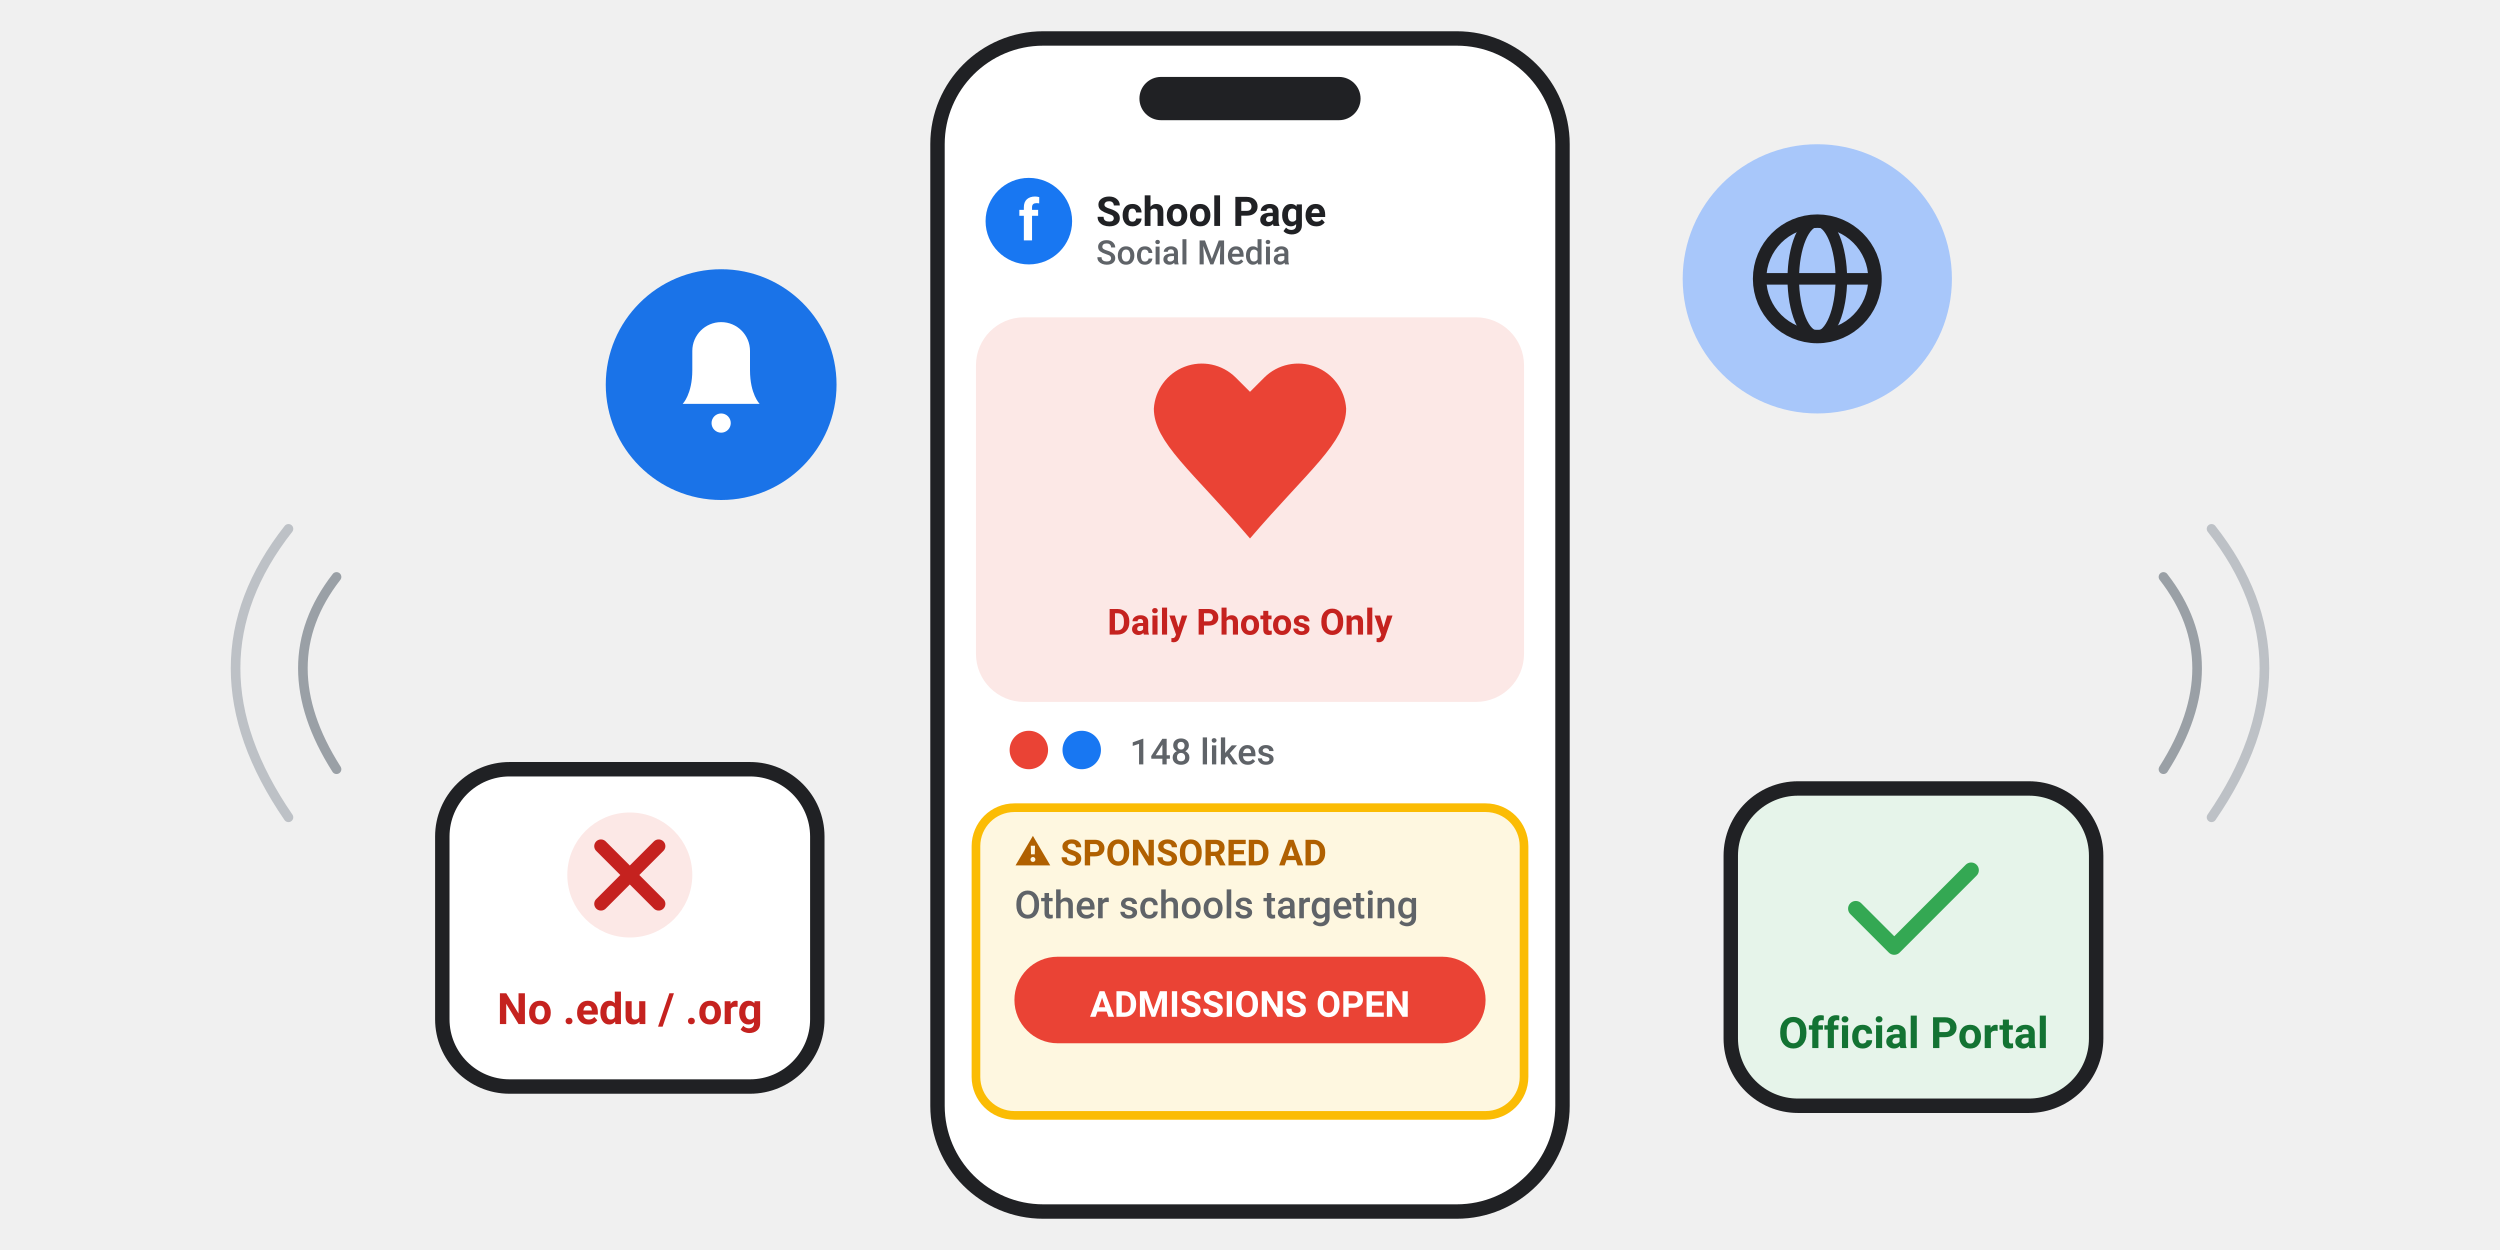
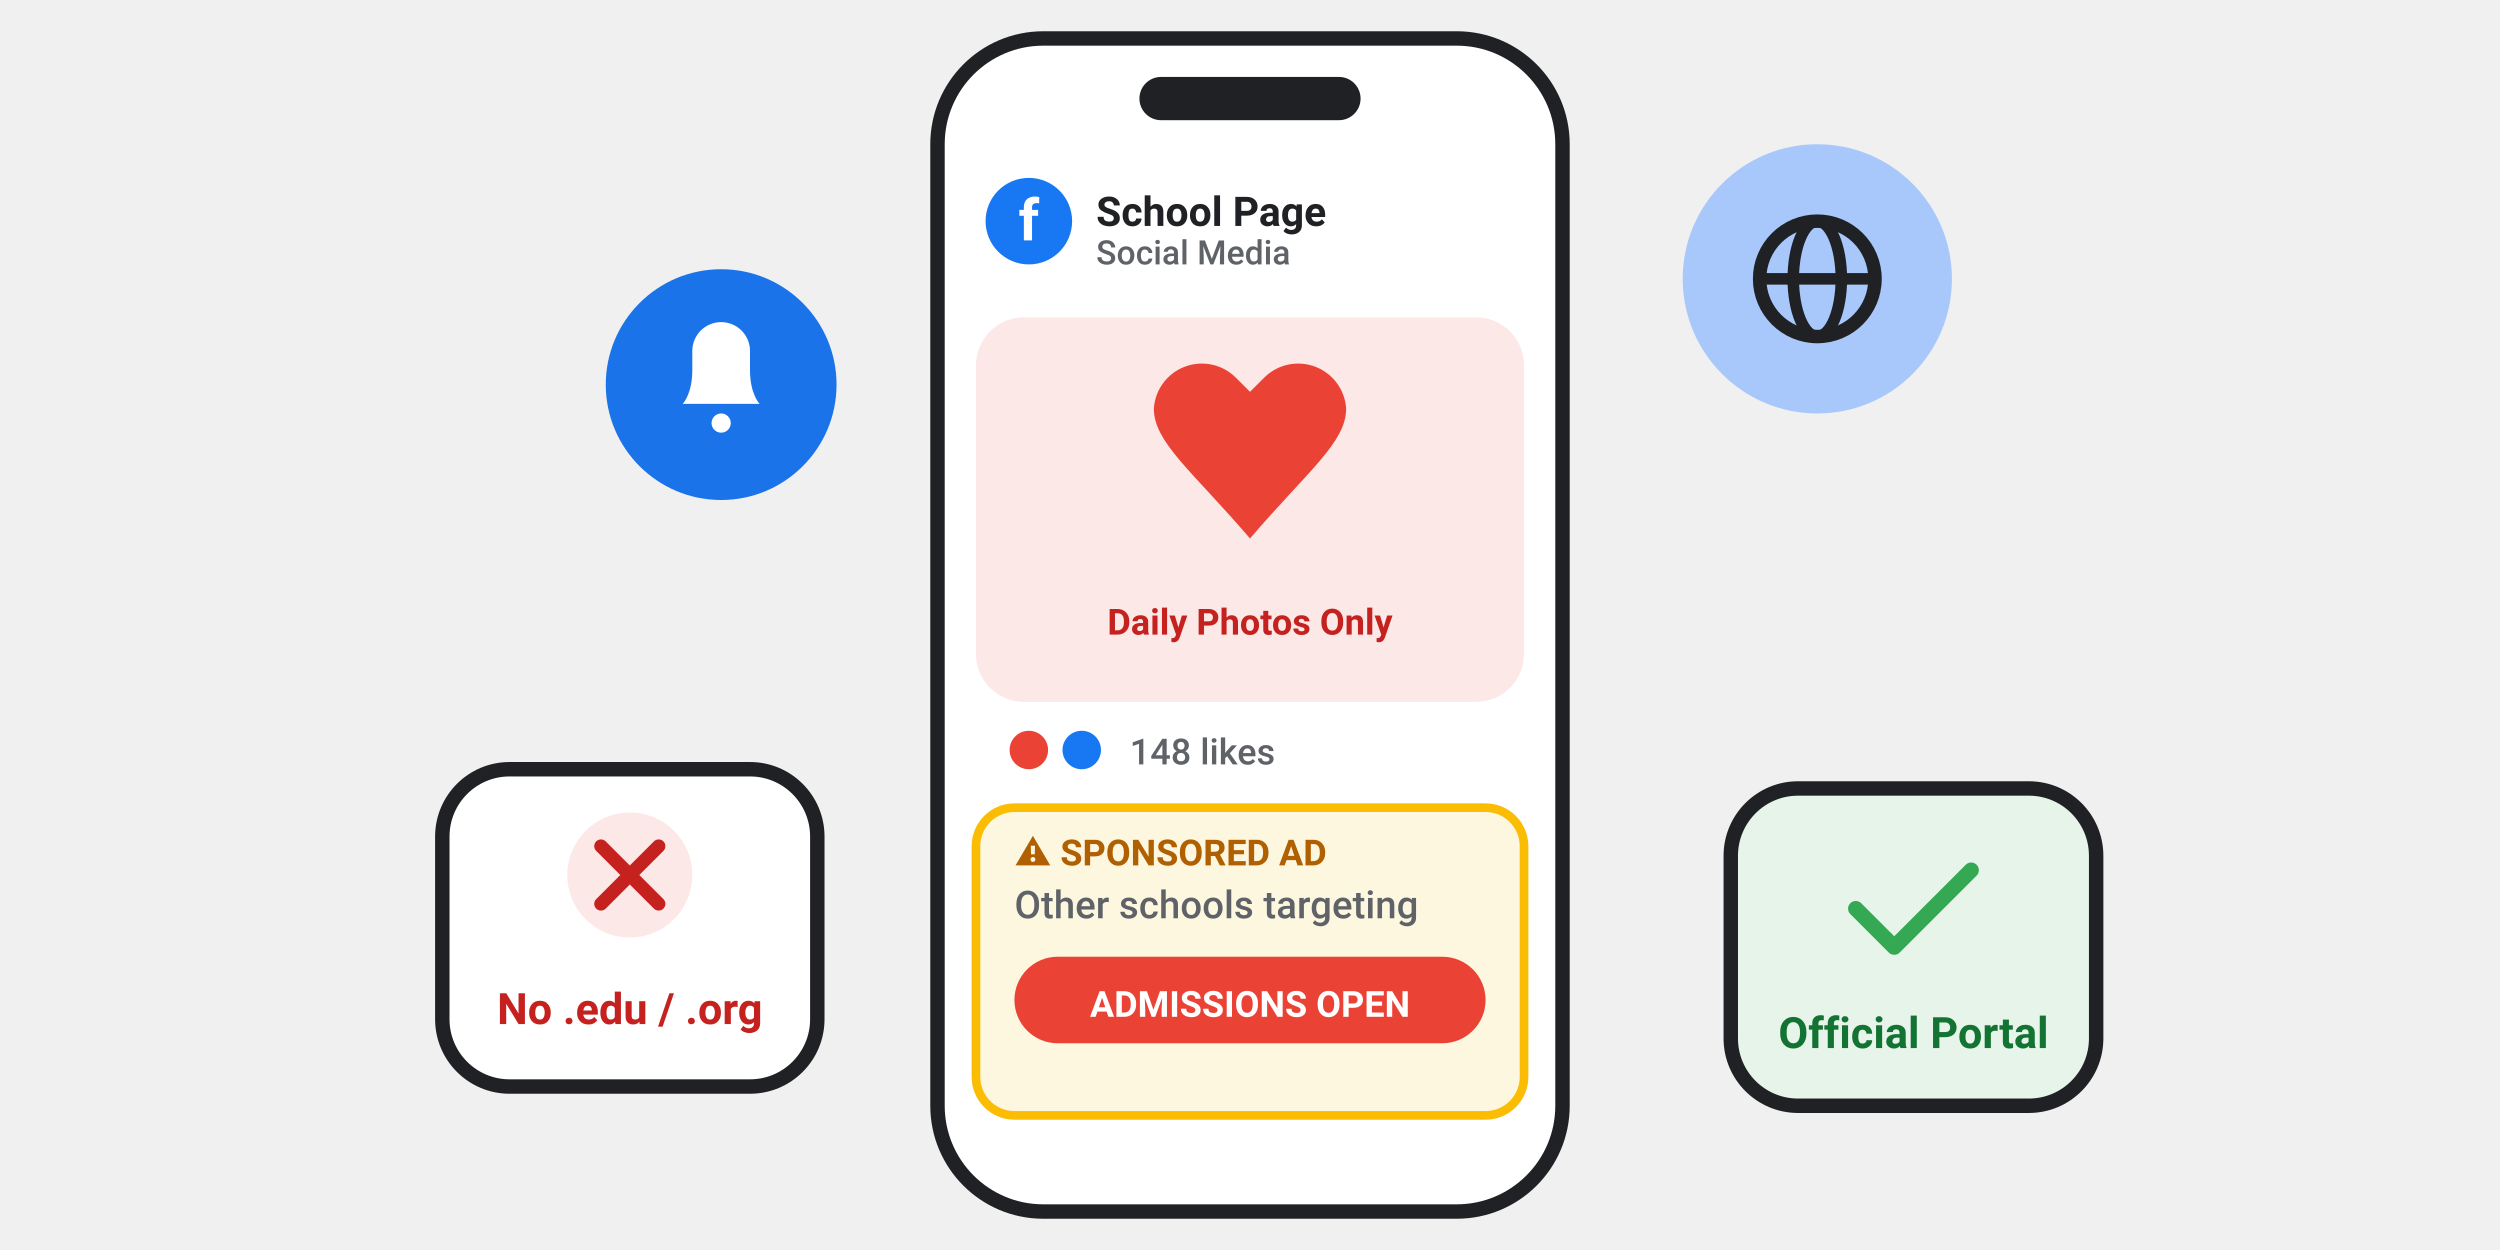
<svg xmlns="http://www.w3.org/2000/svg" viewBox="0 0 520 260" width="520" height="260">
  <defs>
    <clipPath id="social-screen">
      <rect x="198" y="11" width="124" height="238" rx="19" />
    </clipPath>
  </defs>
  <style>
    text { font-family: 'Google Sans', Roboto, -apple-system, Arial, sans-serif; -webkit-font-smoothing: antialiased; }
  </style>
-   <path d="M70 120 q-14 18 0 40" fill="none" stroke="#9aa0a6" stroke-width="2" stroke-linecap="round" />
-   <path d="M450 120 q14 18 0 40" fill="none" stroke="#9aa0a6" stroke-width="2" stroke-linecap="round" />
-   <path d="M60 110 q-22 28 0 60" fill="none" stroke="#bdc1c6" stroke-width="2" stroke-linecap="round" />
-   <path d="M460 110 q22 28 0 60" fill="none" stroke="#bdc1c6" stroke-width="2" stroke-linecap="round" />
  <circle cx="378" cy="58" r="28" fill="#a8c7fa" />
  <circle cx="378" cy="58" r="12" fill="none" stroke="#202124" stroke-width="2.8" />
  <ellipse cx="378" cy="58" rx="5" ry="12" fill="none" stroke="#202124" stroke-width="2.4" />
  <path d="M366 58 h24" stroke="#202124" stroke-width="2.4" />
  <rect x="195" y="8" width="130" height="244" rx="22" fill="#ffffff" stroke="#202124" stroke-width="3" />
  <g clip-path="url(#social-screen)">
    <rect x="237" y="16" width="46" height="9" rx="4.5" fill="#202124" />
    <circle cx="214" cy="46" r="9" fill="#1877f2" />
    <text x="214" y="50" font-size="12" font-weight="700" fill="#ffffff" text-anchor="middle">f</text>
    <text x="228" y="47" font-size="8.5" font-weight="700" fill="#202124">School Page</text>
    <text x="228" y="55" font-size="7" font-weight="500" fill="#5f6368">Social Media</text>
    <rect x="203" y="66" width="114" height="80" rx="10" fill="#fce8e6" />
    <path d="M260 112 c-12 -14 -20 -20 -20 -27 a10 10 0 0 1 17 -6.5 l3 3 l3 -3 a10 10 0 0 1 17 6.5 c0 7 -8 13 -20 27 z" fill="#ea4335" />
    <text x="260" y="132" font-size="7.5" font-weight="600" fill="#c5221f" text-anchor="middle">Daily Photos Only</text>
    <circle cx="214" cy="156" r="4" fill="#ea4335" />
    <circle cx="225" cy="156" r="4" fill="#1877f2" />
    <text x="235" y="159" font-size="7.5" font-weight="500" fill="#5f6368">148 likes</text>
    <rect x="203" y="168" width="114" height="64" rx="8" fill="#fef7e0" stroke="#fbbc04" stroke-width="1.8" />
    <text x="211" y="180" font-size="7.5" font-weight="700" fill="#b06000">⚠ SPONSORED AD</text>
    <text x="211" y="191" font-size="8" font-weight="500" fill="#5f6368">Other schools targeting</text>
    <rect x="211" y="199" width="98" height="18" rx="9" fill="#ea4335" />
    <text x="260" y="211.5" font-size="7.5" font-weight="700" fill="#ffffff" text-anchor="middle">ADMISSIONS OPEN</text>
  </g>
  <circle cx="150" cy="80" r="24" fill="#1a73e8" />
  <path d="M142 84 h16 c0 0 -2 -2 -2 -7 v-4 a6 6 0 0 0 -12 0 v4 c0 5 -2 7 -2 7z" fill="#ffffff" />
  <circle cx="150" cy="88" r="2" fill="#ffffff" />
  <rect x="92" y="160" width="78" height="66" rx="14" fill="#fff" stroke="#202124" stroke-width="3" />
  <circle cx="131" cy="182" r="13" fill="#fce8e6" />
  <path d="M125 176 l12 12 M137 176 l-12 12" stroke="#c5221f" stroke-width="2.8" stroke-linecap="round" />
  <text x="131" y="213" font-size="9" font-weight="700" fill="#c5221f" text-anchor="middle">No .edu / .org</text>
  <rect x="360" y="164" width="76" height="66" rx="14" fill="#e6f4ea" stroke="#202124" stroke-width="3" />
  <path d="M386 189 l8 8 l16 -16" fill="none" stroke="#34a853" stroke-width="3.2" stroke-linecap="round" stroke-linejoin="round" />
  <text x="398" y="218" font-size="9" font-weight="700" fill="#137333" text-anchor="middle">Official Portal</text>
</svg>
